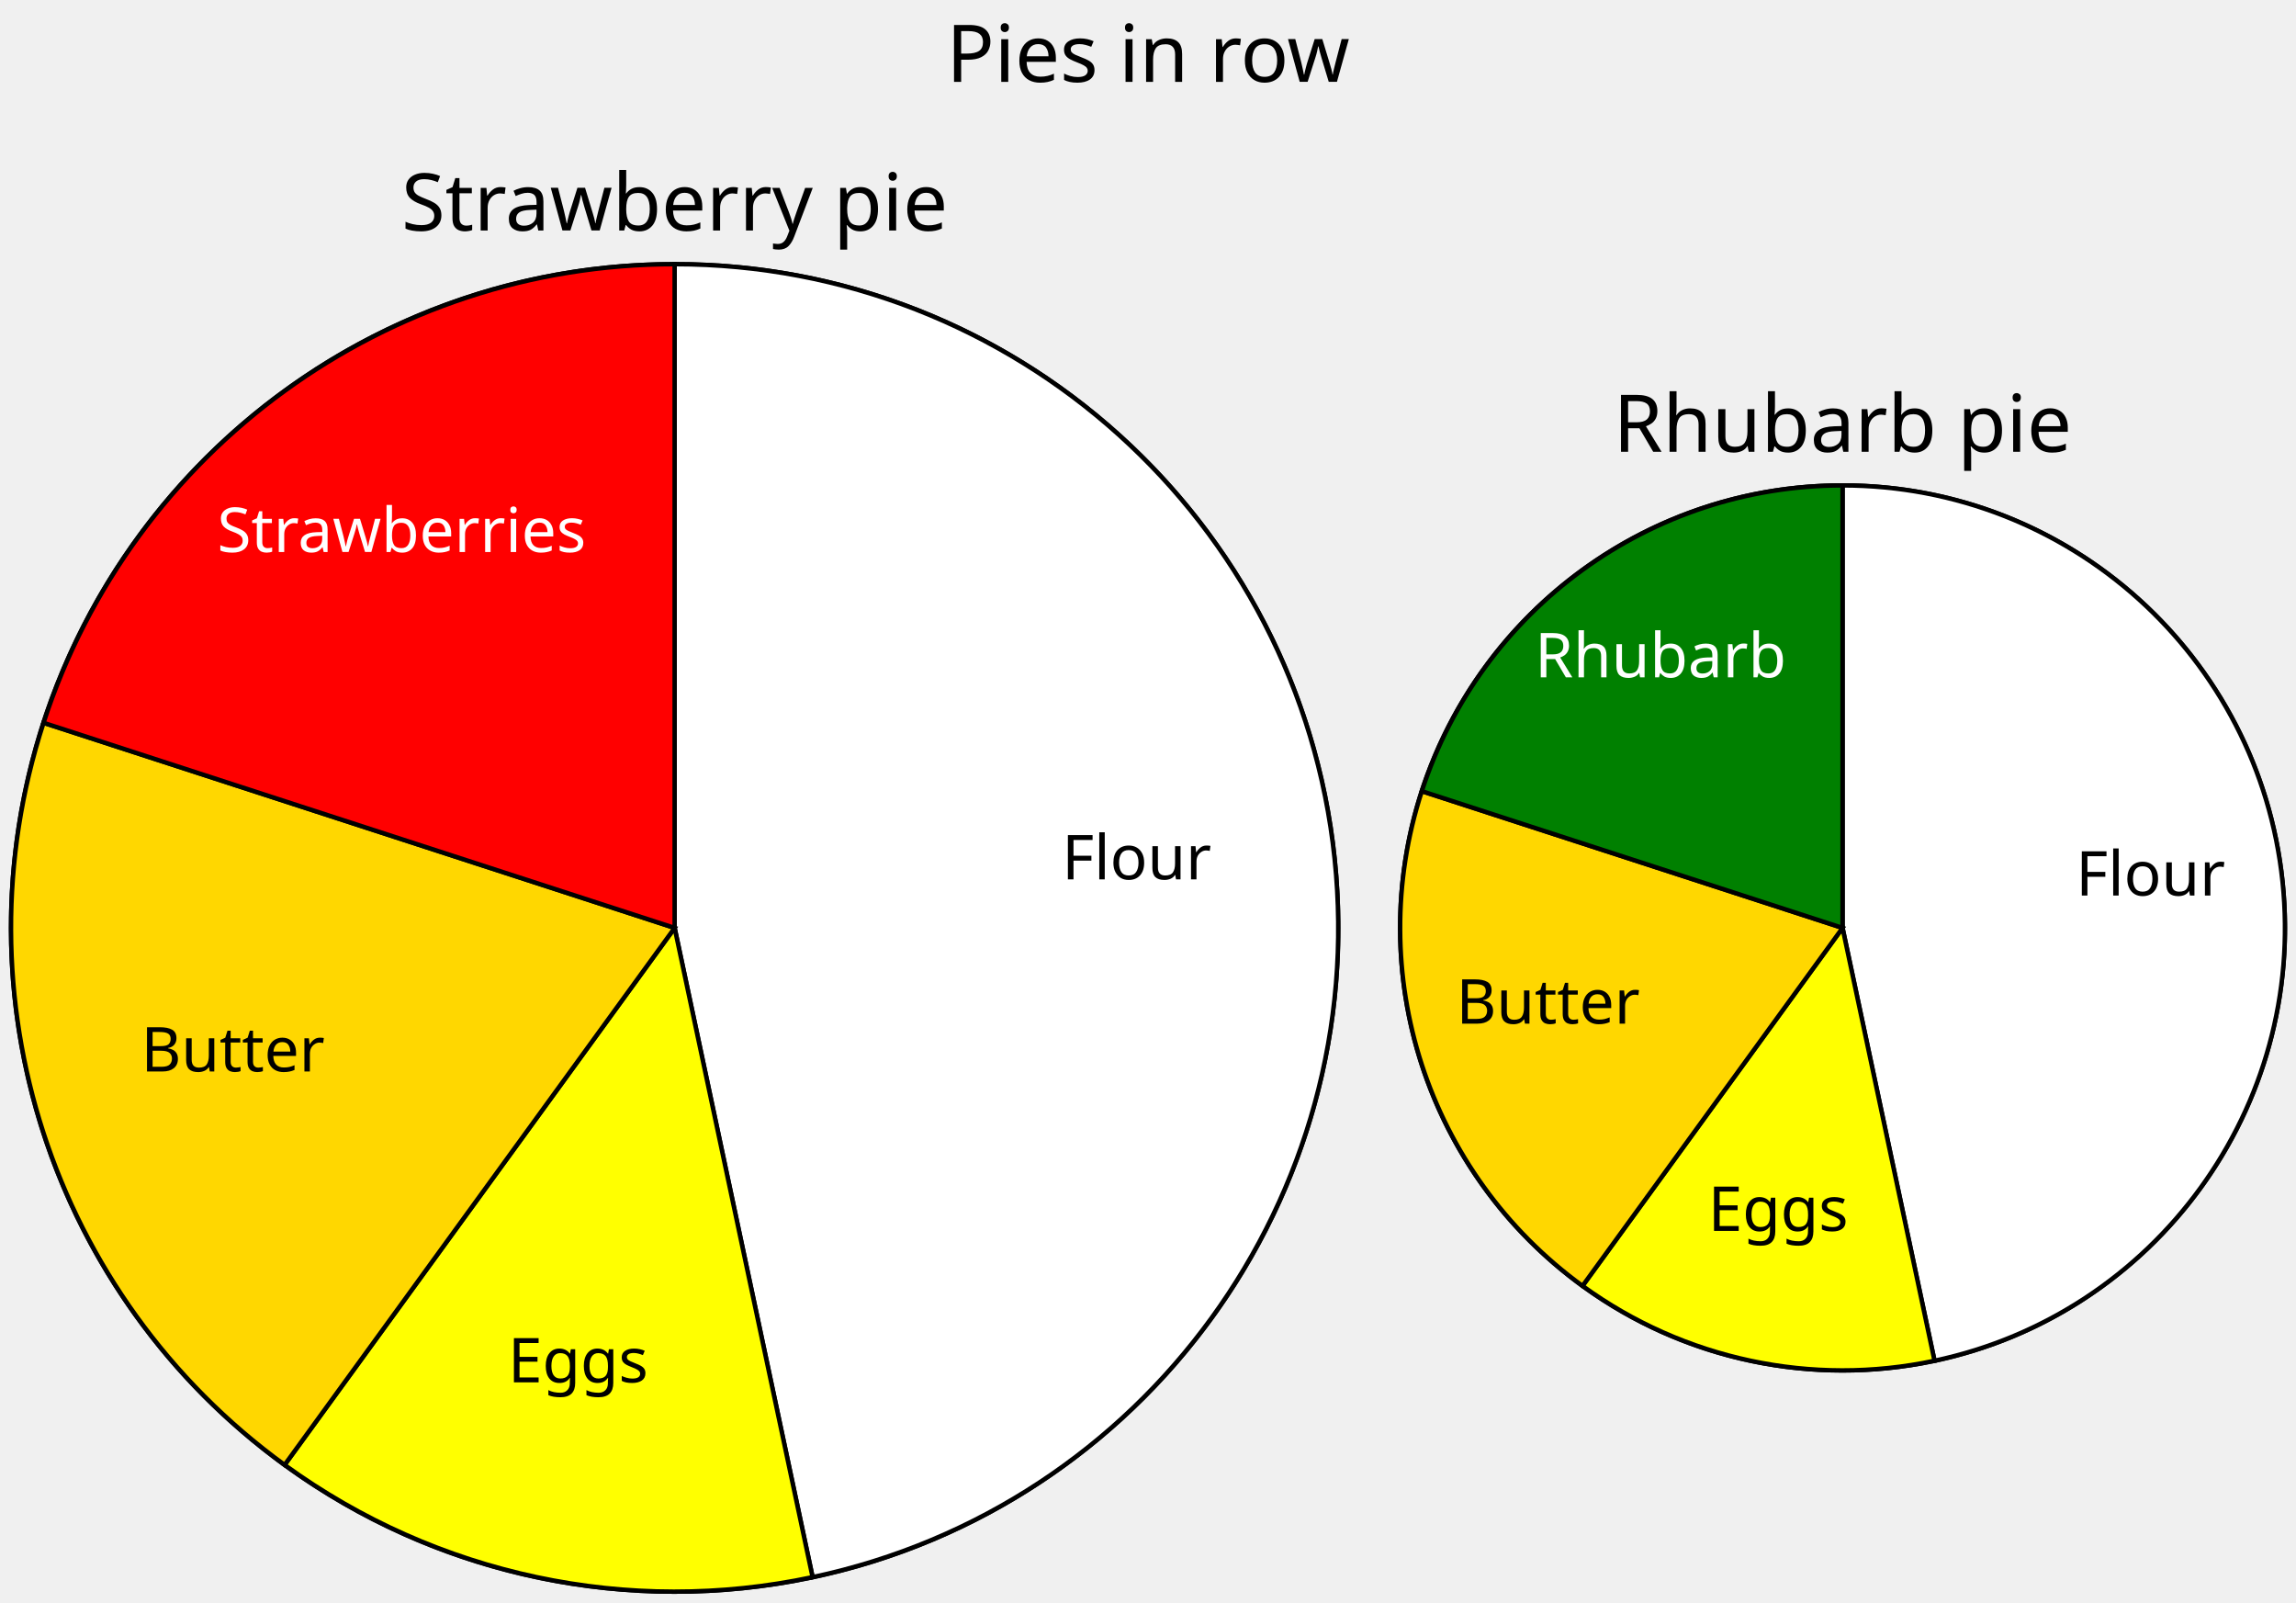
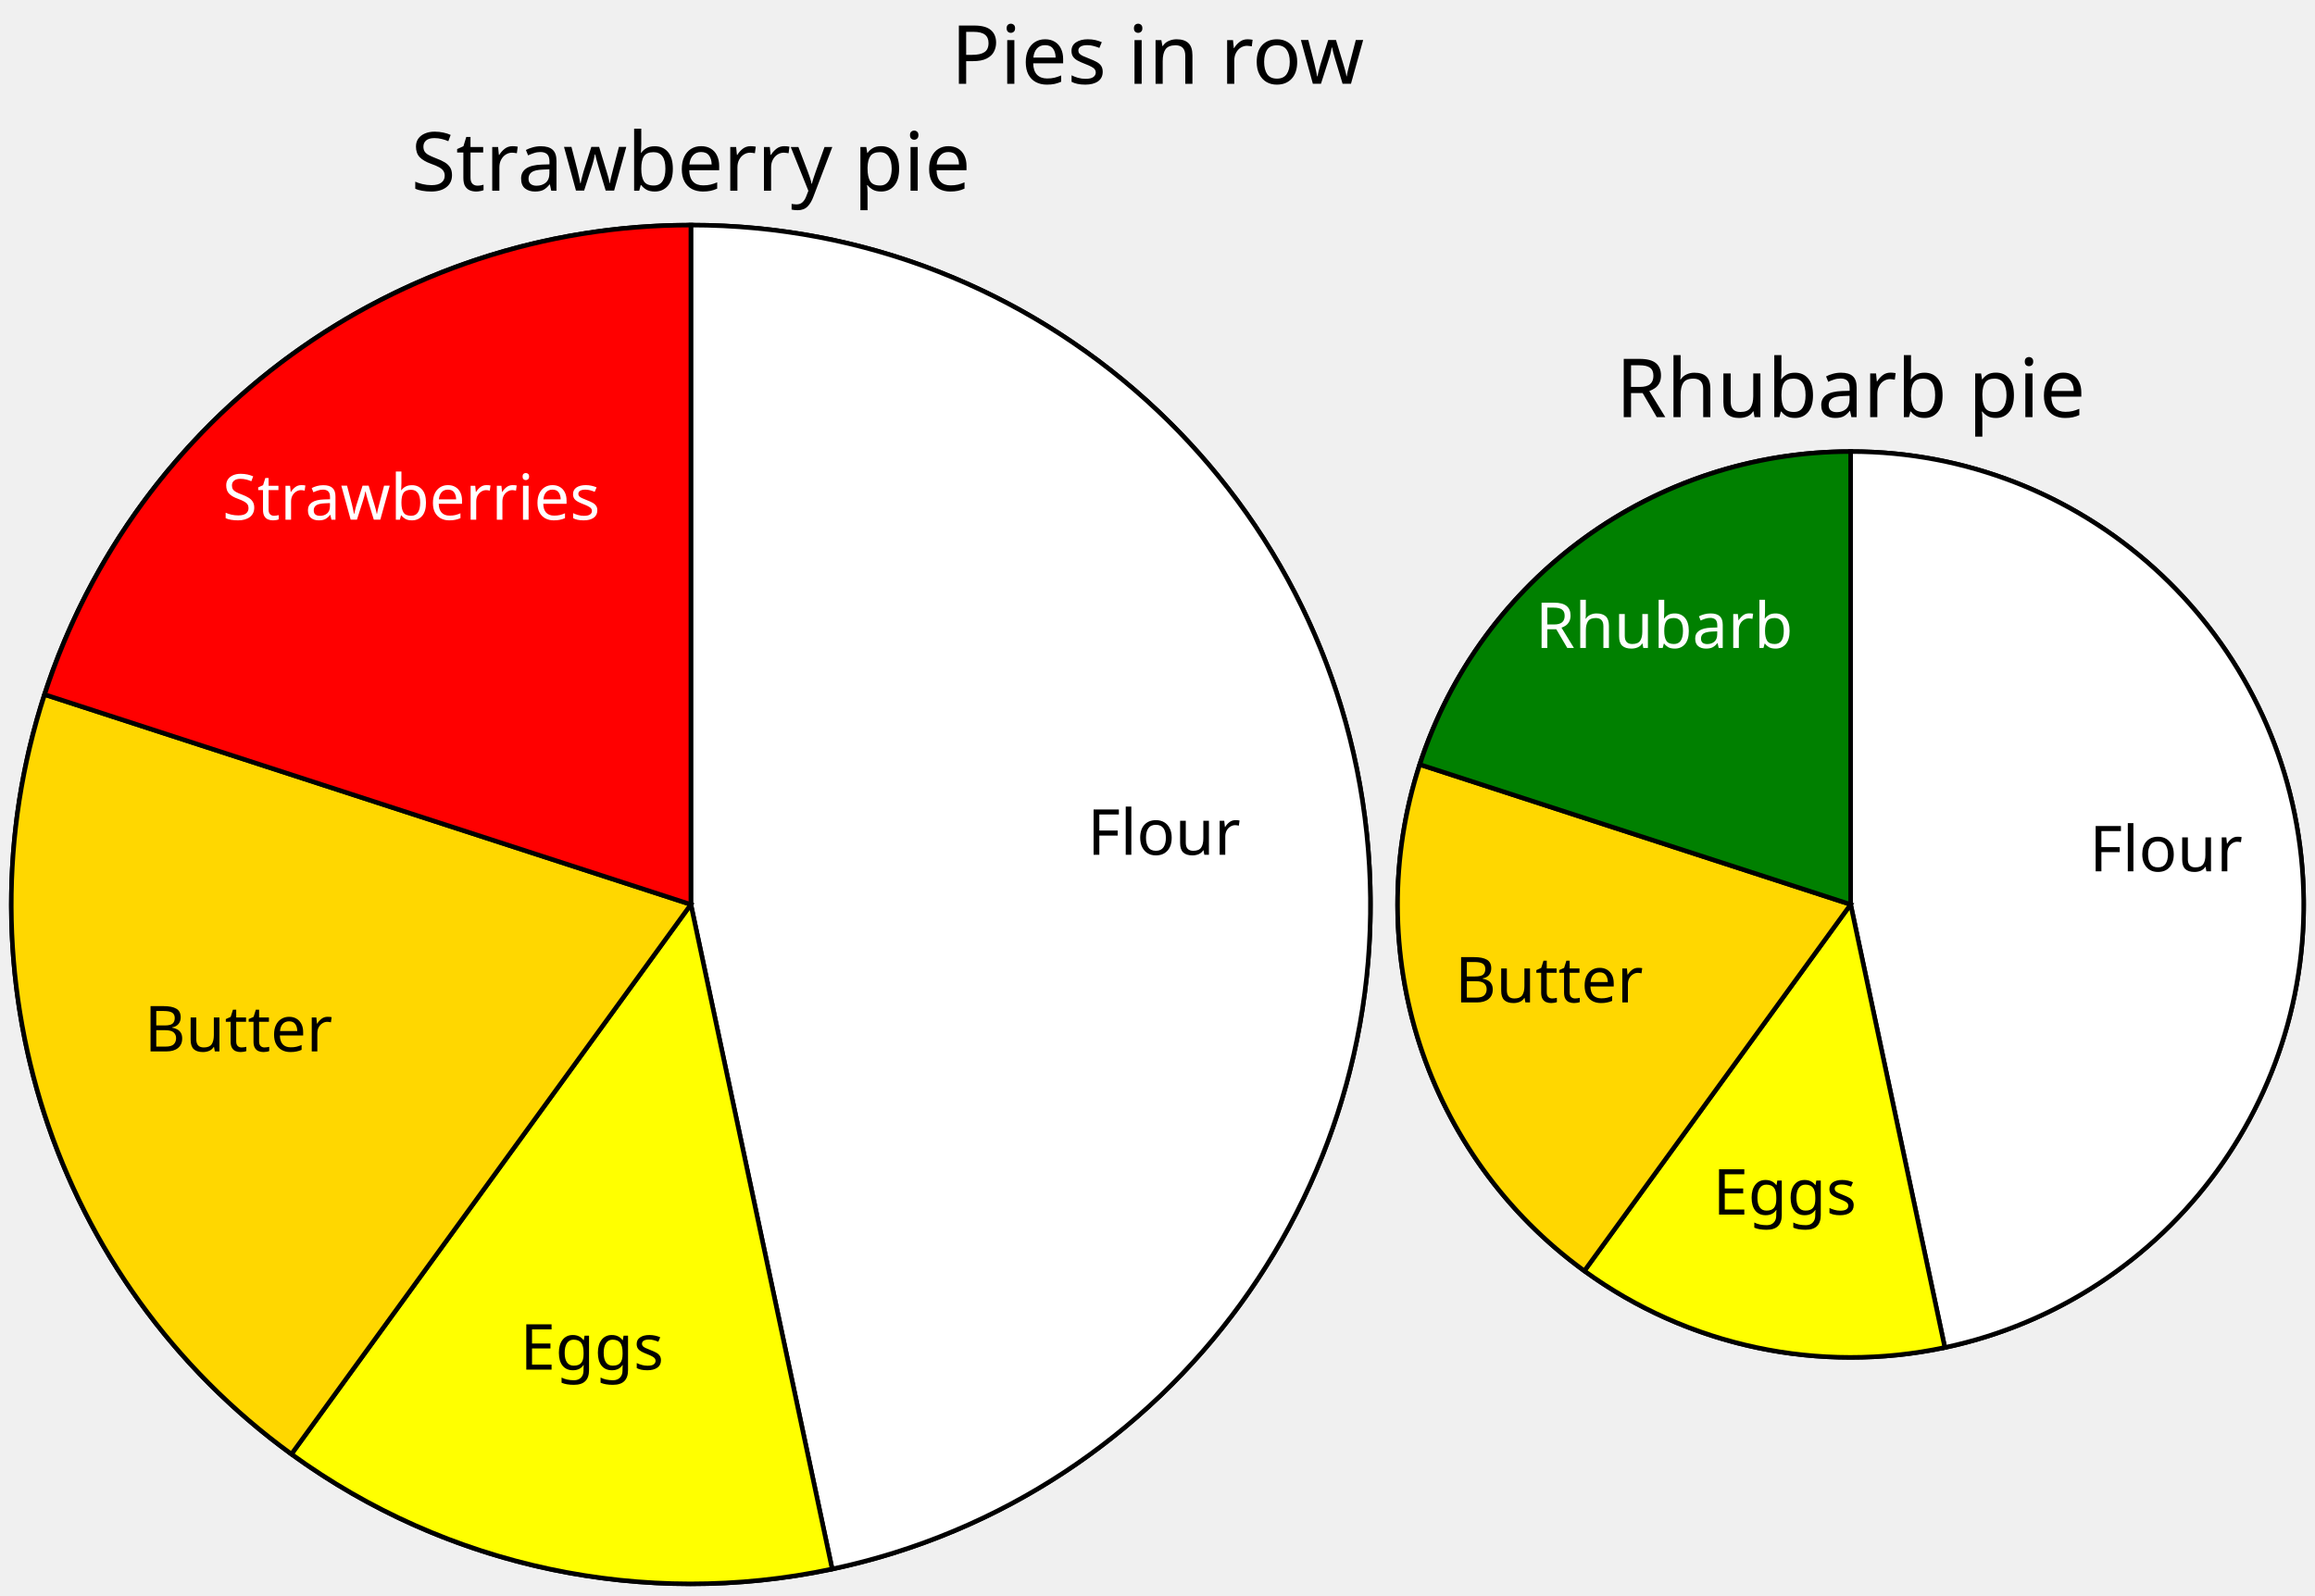
- <svg xmlns="http://www.w3.org/2000/svg" width="519" height="362.2" viewBox="0 0 519 362.2" transform="translate(0.5, 0.5)">
+ <svg xmlns="http://www.w3.org/2000/svg" width="511" height="352.2" viewBox="0 0 511 352.2" transform="translate(0.5, 0.5)">
  <g stroke="black" fill="white" font-family="sans-serif" font-size="14">
-     <text x="259" y="18" stroke="none" fill="black" font-size="18" text-anchor="middle">Pies in row</text>
-     <g transform="translate(0, 33.6)">
+     <text x="255" y="18" stroke="none" fill="black" font-size="18" text-anchor="middle">Pies in row</text>
+     <g transform="translate(0, 23.6)">
      <g stroke="black" fill="white" font-family="sans-serif" font-size="14">
        <text x="152" y="18" stroke="none" fill="black" font-size="18" text-anchor="middle">Strawberry pie</text>
        <g transform="translate(152, 175.6)">
          <circle r="150.0" />
          <g stroke="black" stroke-width="1">
            <path d="M 0 0 L 0 -150 A 150 150 0 0 1 31.187 146.722 Z" fill="white" />
            <path d="M 0 0 L 31.187 146.722 A 150 150 0 0 1 -88.168 121.353 Z" fill="yellow" />
            <path d="M 0 0 L -88.168 121.353 A 150 150 0 0 1 -142.658 -46.353 Z" fill="gold" />
            <a href="https://en.wikipedia.org/wiki/Strawberry">
              <path d="M 0 0 L -142.658 -46.353 A 150 150 0 0 1 0 -150 Z" fill="red" />
            </a>
          </g>
          <g stroke="none" fill="black" text-anchor="middle">
            <text x="104.425" y="-10.975" fill="black">Flour</text>
            <text x="-21.831" y="102.705" fill="black">Eggs</text>
            <text x="-99.861" y="32.447" fill="black">Butter</text>
            <text x="-61.717" y="-84.947" fill="white">Strawberries</text>
          </g>
        </g>
      </g>
    </g>
-     <g transform="translate(314, 83.6)">
+     <g transform="translate(306, 73.6)">
      <g stroke="black" fill="white" font-family="sans-serif" font-size="14">
        <text x="102" y="18" stroke="none" fill="black" font-size="18" text-anchor="middle">Rhubarb pie</text>
        <g transform="translate(102, 125.6)">
          <circle r="100.0" />
          <g stroke="black" stroke-width="1">
            <path d="M 0 0 L 0 -100 A 100 100 0 0 1 20.791 97.815 Z" fill="white" />
            <path d="M 0 0 L 20.791 97.815 A 100 100 0 0 1 -58.779 80.902 Z" fill="yellow" />
            <path d="M 0 0 L -58.779 80.902 A 100 100 0 0 1 -95.106 -30.902 Z" fill="gold" />
            <a href="https://en.wikipedia.org/wiki/Rhubarb">
              <path d="M 0 0 L -95.106 -30.902 A 100 100 0 0 1 0 -100 Z" fill="green" />
            </a>
          </g>
          <g stroke="none" fill="black" text-anchor="middle">
            <text x="69.617" y="-7.317" fill="black">Flour</text>
            <text x="-14.554" y="68.47" fill="black">Eggs</text>
            <text x="-66.574" y="21.631" fill="black">Butter</text>
            <text x="-41.145" y="-56.631" fill="white">Rhubarb</text>
          </g>
        </g>
      </g>
    </g>
  </g>
</svg>
